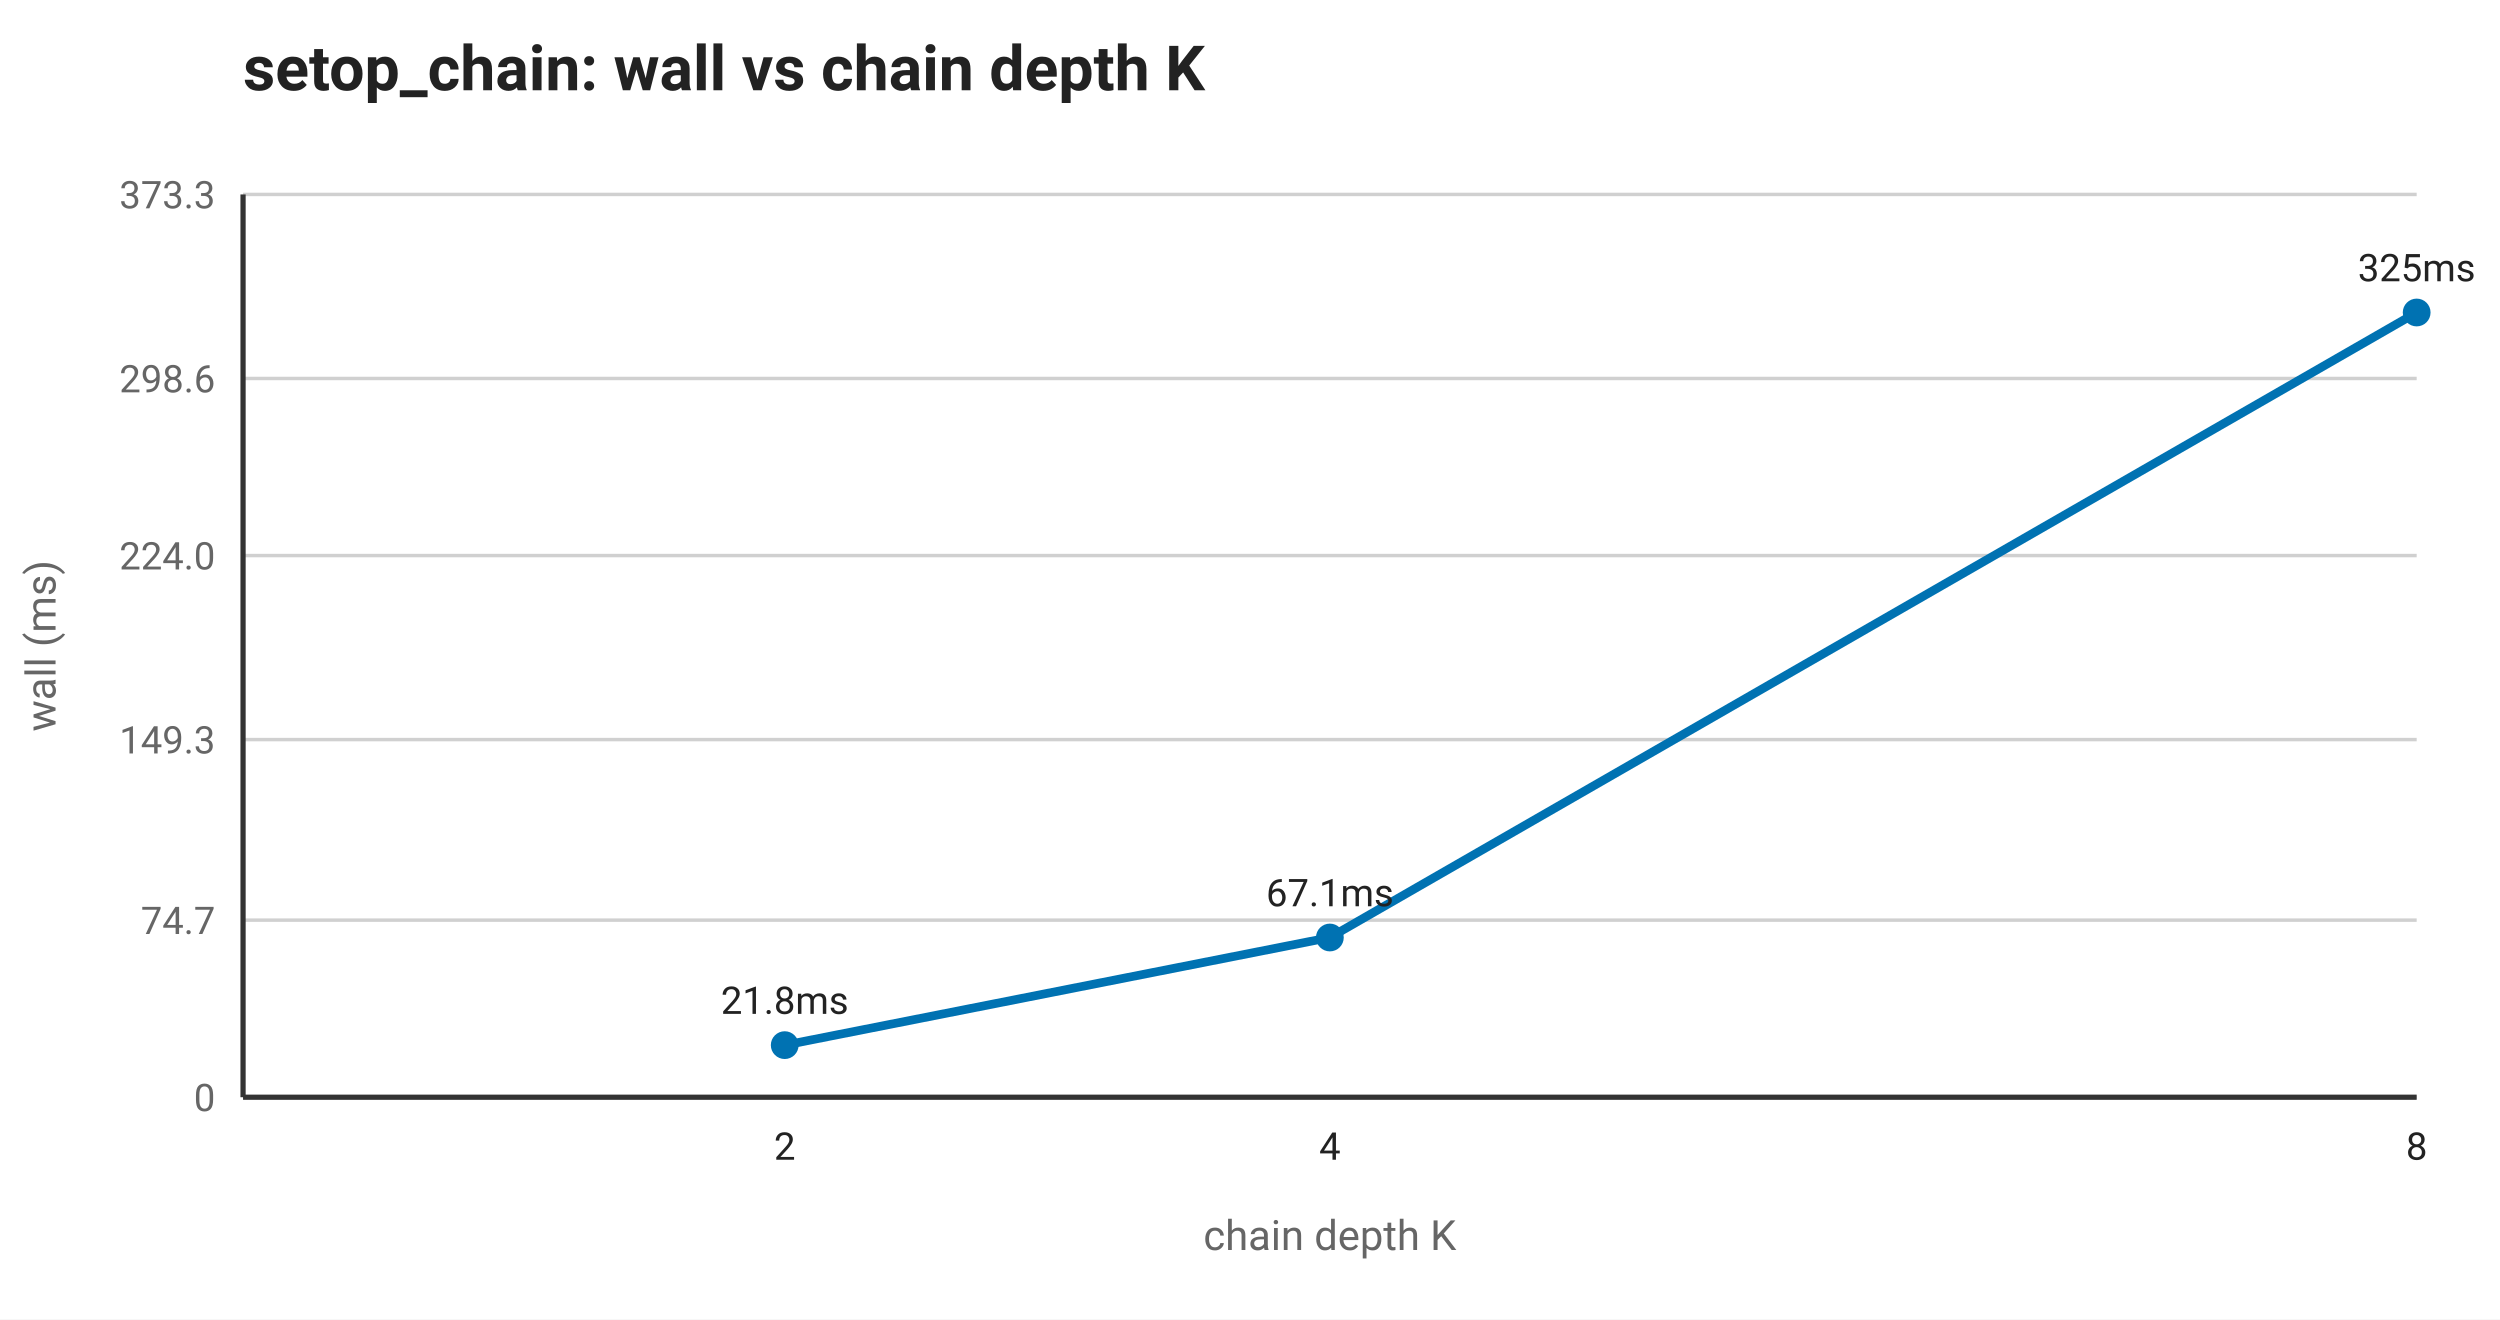
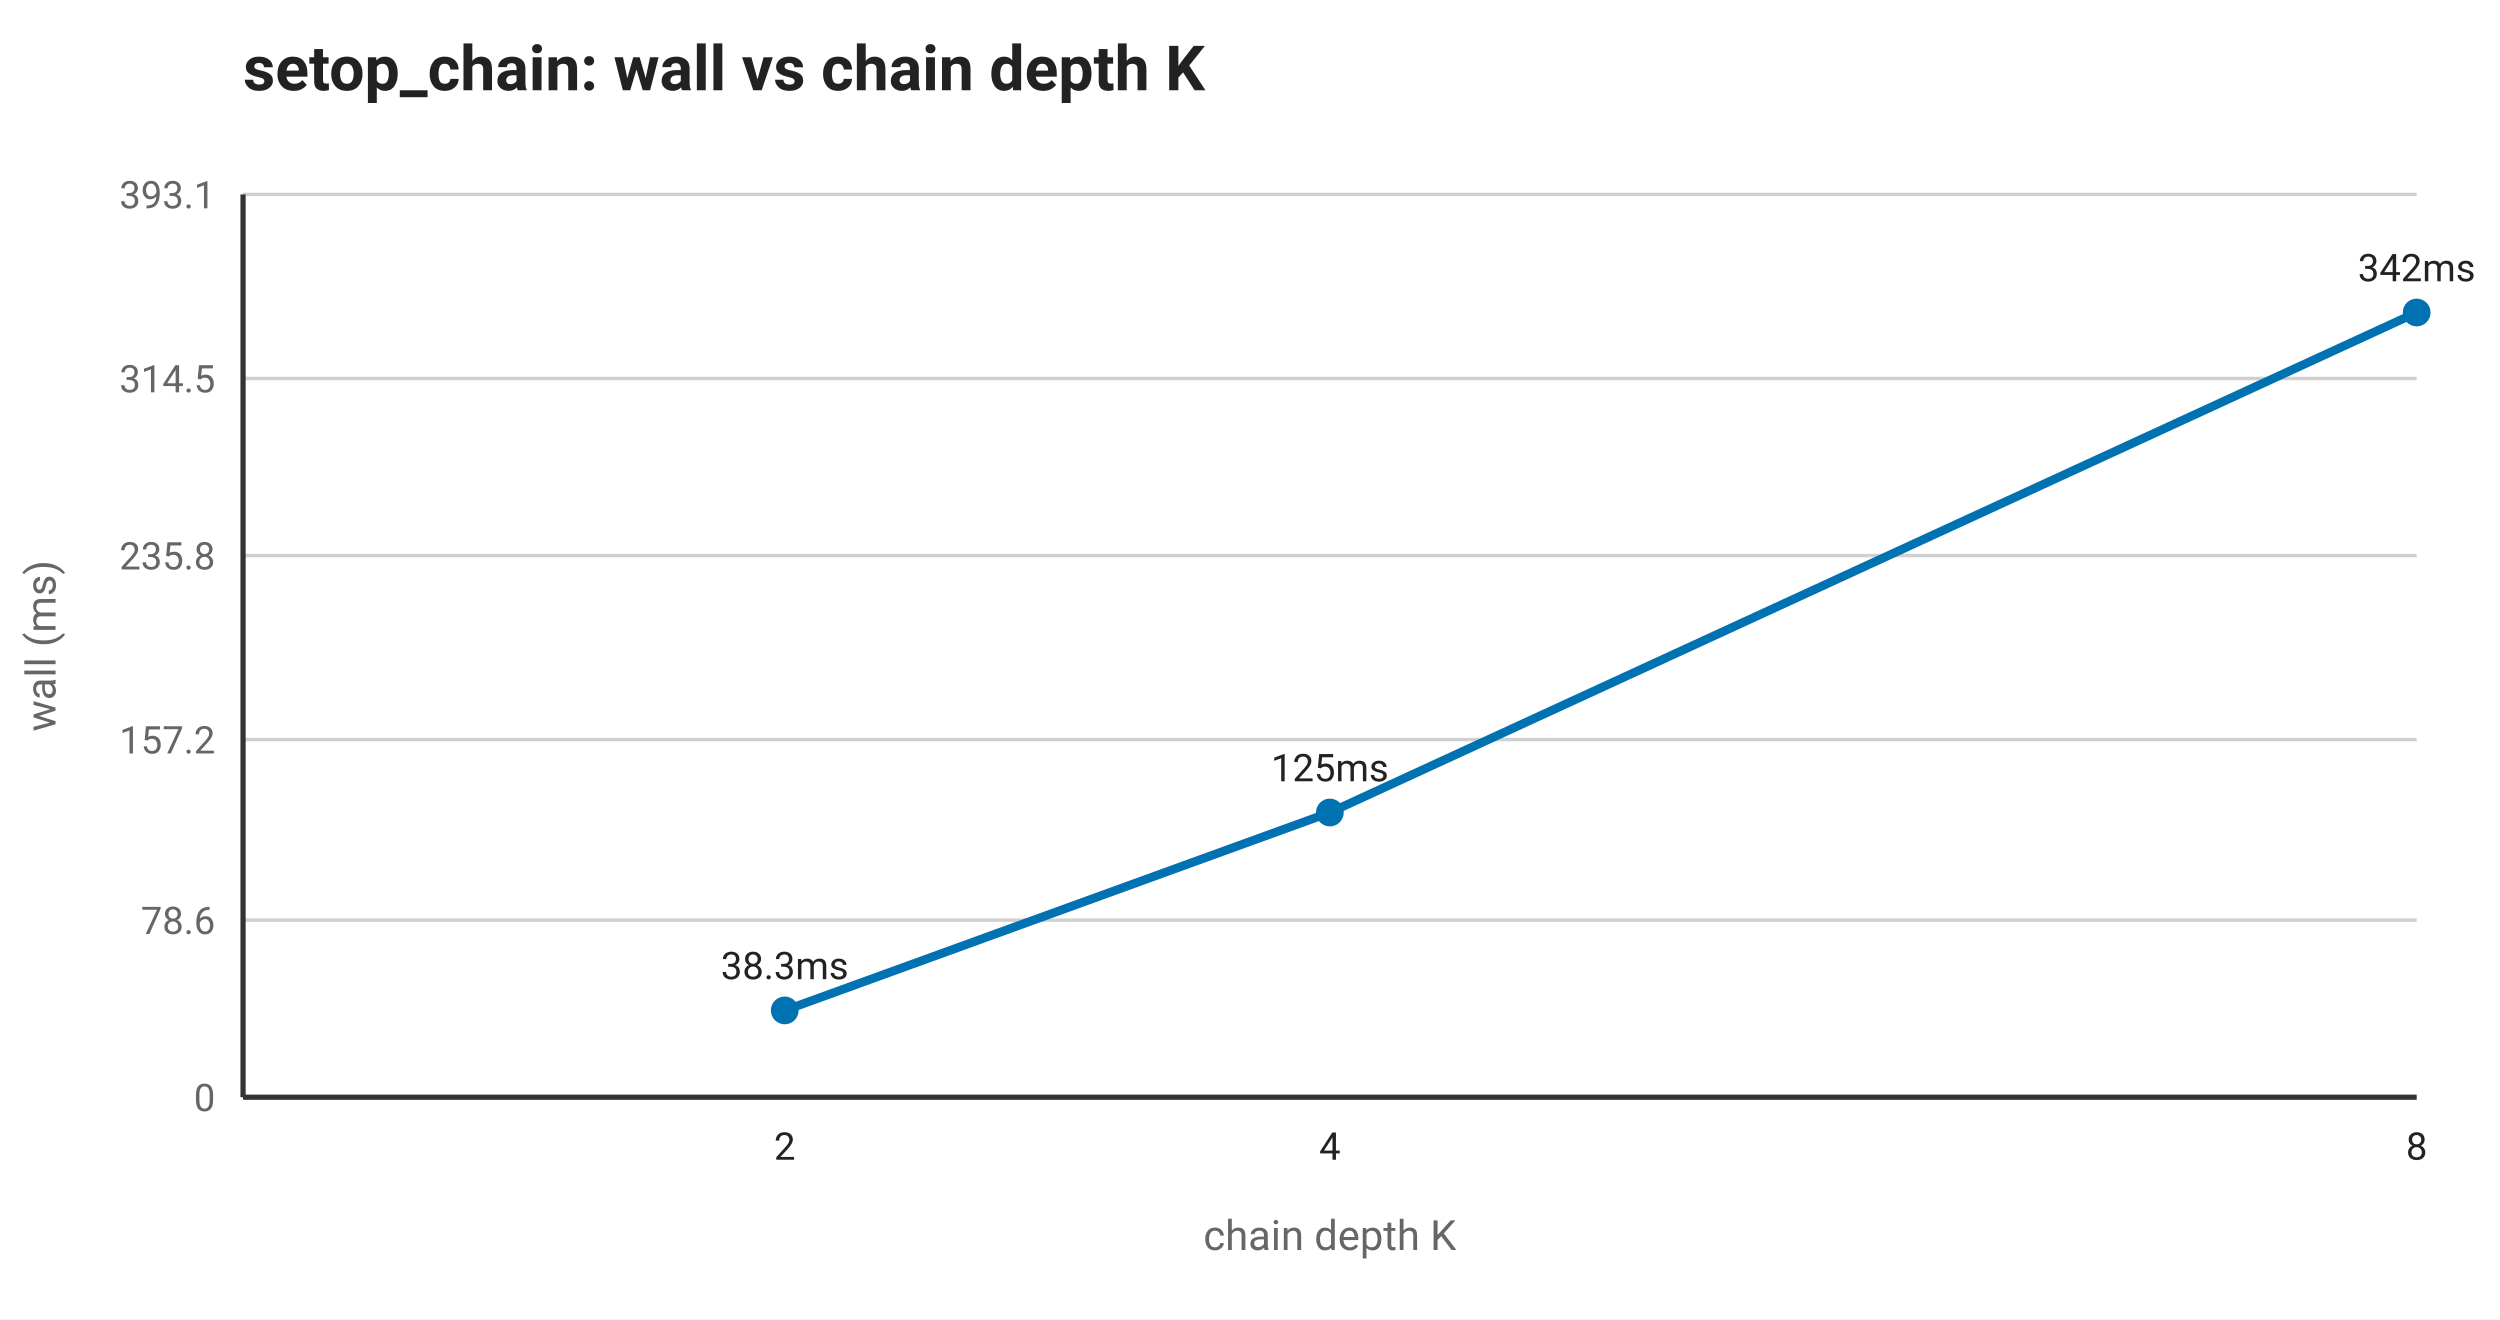
<svg xmlns="http://www.w3.org/2000/svg" viewBox="0 0 720 380" width="720" height="380" font-family="-apple-system,Segoe UI,Roboto,Helvetica,Arial,sans-serif">
  <rect width="720" height="380" fill="white" />
  <text x="70" y="26" font-size="18" font-weight="600" fill="#222222">setop_chain: wall vs chain depth K</text>
  <line x1="70" y1="316" x2="696" y2="316" stroke="#d0d0d0" stroke-width="1" />
  <text x="62" y="320" font-size="11" fill="#666666" text-anchor="end">0</text>
  <line x1="70" y1="265" x2="696" y2="265" stroke="#d0d0d0" stroke-width="1" />
-   <text x="62" y="269" font-size="11" fill="#666666" text-anchor="end">74.7</text>
+   <text x="62" y="269" font-size="11" fill="#666666" text-anchor="end">78.6</text>
  <line x1="70" y1="213" x2="696" y2="213" stroke="#d0d0d0" stroke-width="1" />
-   <text x="62" y="217" font-size="11" fill="#666666" text-anchor="end">149.3</text>
+   <text x="62" y="217" font-size="11" fill="#666666" text-anchor="end">157.2</text>
  <line x1="70" y1="160" x2="696" y2="160" stroke="#d0d0d0" stroke-width="1" />
-   <text x="62" y="164" font-size="11" fill="#666666" text-anchor="end">224.0</text>
+   <text x="62" y="164" font-size="11" fill="#666666" text-anchor="end">235.8</text>
  <line x1="70" y1="109" x2="696" y2="109" stroke="#d0d0d0" stroke-width="1" />
-   <text x="62" y="113" font-size="11" fill="#666666" text-anchor="end">298.6</text>
+   <text x="62" y="113" font-size="11" fill="#666666" text-anchor="end">314.5</text>
  <line x1="70" y1="56" x2="696" y2="56" stroke="#d0d0d0" stroke-width="1" />
-   <text x="62" y="60" font-size="11" fill="#666666" text-anchor="end">373.3</text>
+   <text x="62" y="60" font-size="11" fill="#666666" text-anchor="end">393.1</text>
  <line x1="70" y1="56" x2="70" y2="316" stroke="#333333" stroke-width="1.5" />
  <line x1="70" y1="316" x2="696" y2="316" stroke="#333333" stroke-width="1.5" />
  <text x="16" y="186" font-size="12" fill="#666666" text-anchor="middle" transform="rotate(-90 16 186)">wall (ms)</text>
-   <polyline points="226,301 383,270 696,90" fill="none" stroke="#0072B2" stroke-width="2.5" />
-   <circle cx="226" cy="301" r="4" fill="#0072B2" />
-   <text x="226" y="292" font-size="11" fill="#222222" text-anchor="middle">21.8ms</text>
+   <polyline points="226,291 383,234 696,90" fill="none" stroke="#0072B2" stroke-width="2.5" />
+   <circle cx="226" cy="291" r="4" fill="#0072B2" />
+   <text x="226" y="282" font-size="11" fill="#222222" text-anchor="middle">38.3ms</text>
  <text x="226" y="334" font-size="11" fill="#222222" text-anchor="middle">2</text>
-   <circle cx="383" cy="270" r="4" fill="#0072B2" />
-   <text x="383" y="261" font-size="11" fill="#222222" text-anchor="middle">67.1ms</text>
+   <circle cx="383" cy="234" r="4" fill="#0072B2" />
+   <text x="383" y="225" font-size="11" fill="#222222" text-anchor="middle">125ms</text>
  <text x="383" y="334" font-size="11" fill="#222222" text-anchor="middle">4</text>
  <circle cx="696" cy="90" r="4" fill="#0072B2" />
-   <text x="696" y="81" font-size="11" fill="#222222" text-anchor="middle">325ms</text>
+   <text x="696" y="81" font-size="11" fill="#222222" text-anchor="middle">342ms</text>
  <text x="696" y="334" font-size="11" fill="#222222" text-anchor="middle">8</text>
  <text x="383" y="360" font-size="12" fill="#666666" text-anchor="middle">chain depth K</text>
</svg>
